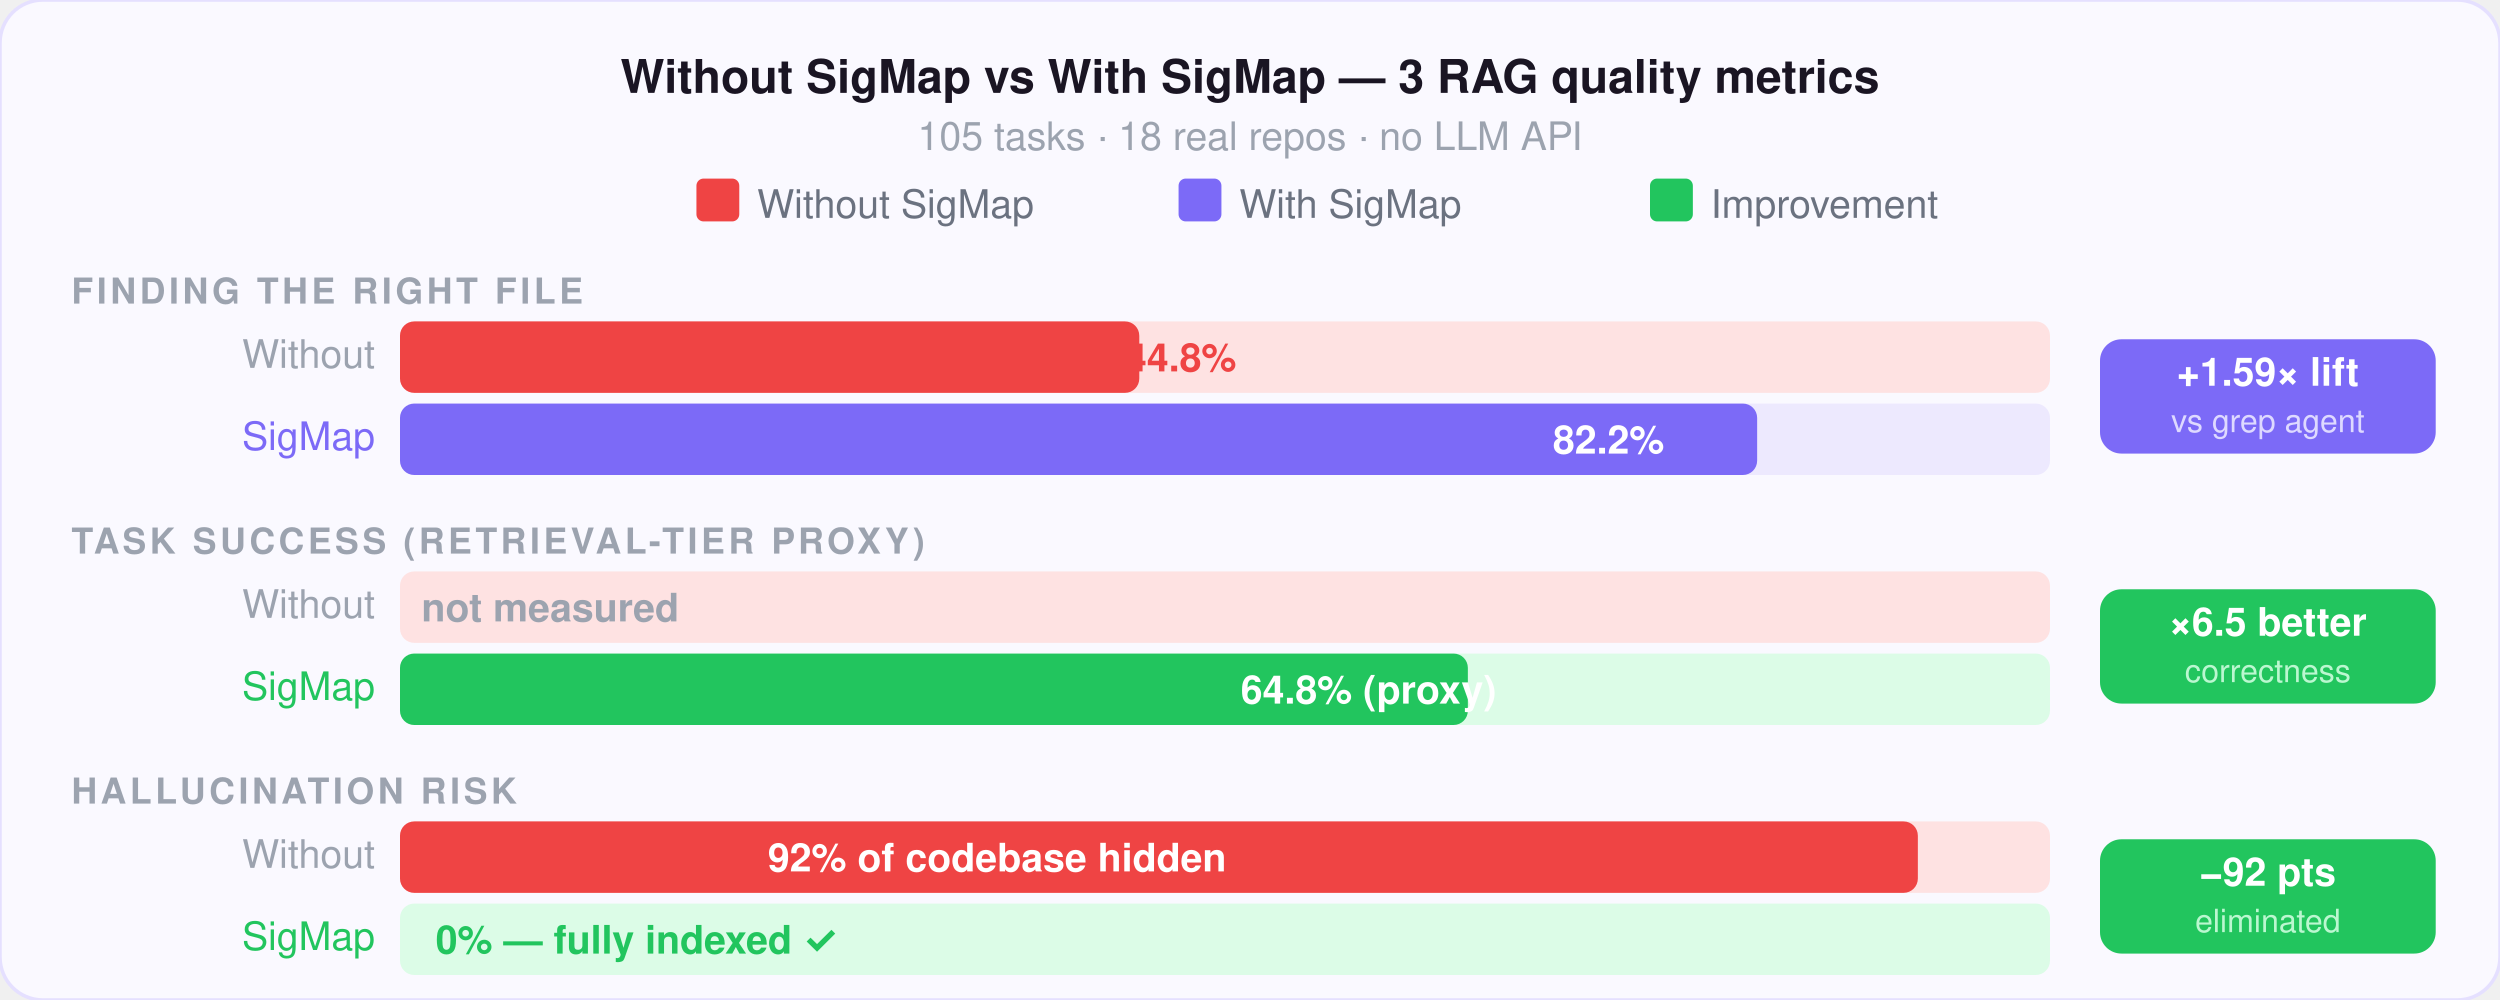
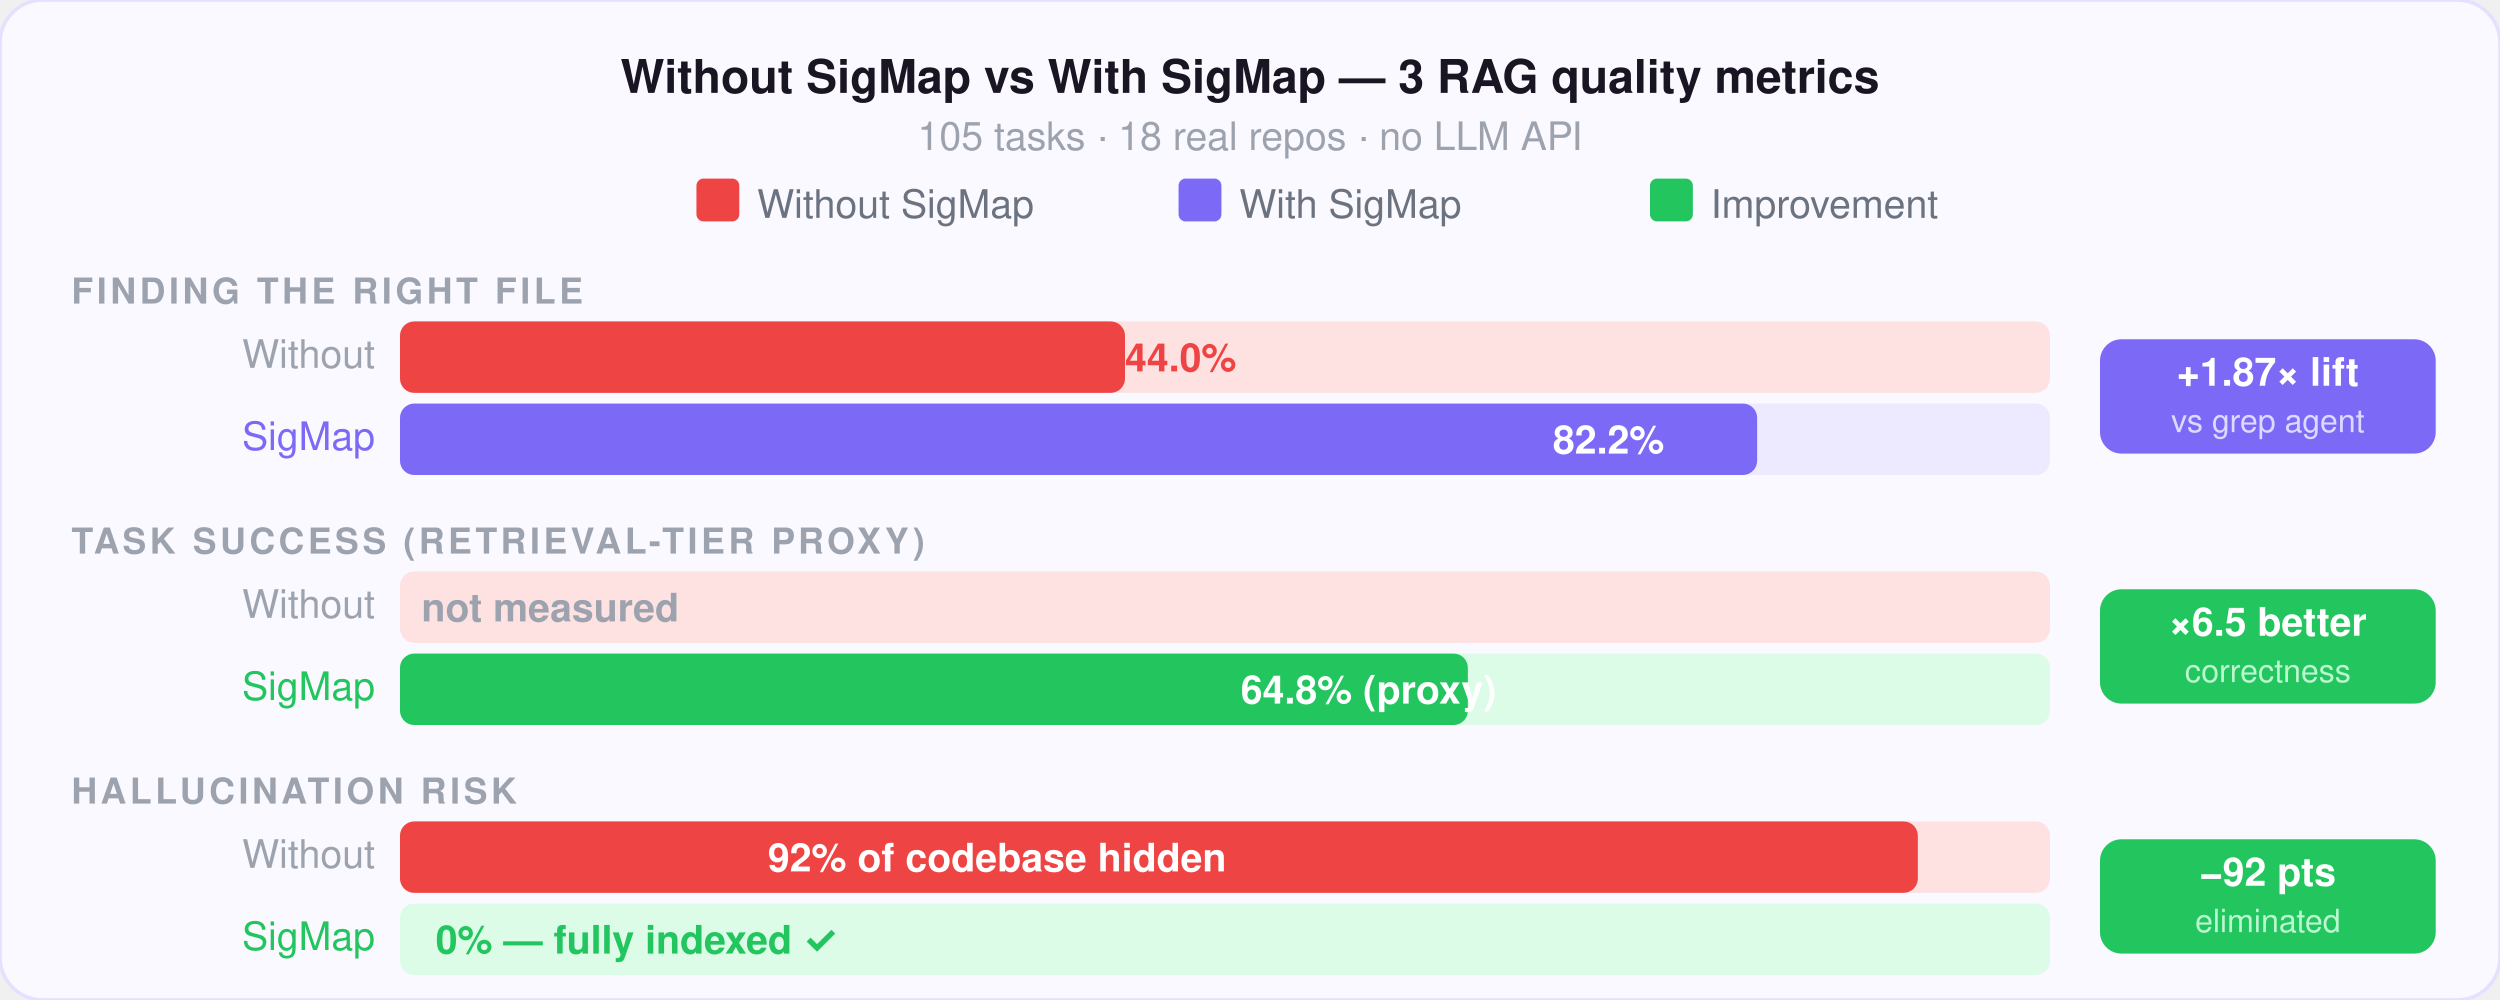
<svg xmlns="http://www.w3.org/2000/svg" viewBox="0 0 700 280" width="700" height="280" font-family="-apple-system,BlinkMacSystemFont,'Segoe UI',Helvetica,Arial,sans-serif">
  <rect width="700" height="280" fill="#faf9ff" rx="12" />
  <rect width="700" height="280" fill="none" stroke="#e5e0ff" stroke-width="1" rx="12" />
  <text x="350" y="26" text-anchor="middle" font-size="13" font-weight="700" fill="#1a1523">Without SigMap vs With SigMap — 3 RAG quality metrics</text>
  <text x="350" y="42" text-anchor="middle" font-size="11" fill="#9ca3af">105 tasks · 18 real repos · no LLM API</text>
  <rect x="195" y="50" width="12" height="12" fill="#ef4444" rx="2" />
  <text x="212" y="61" font-size="11" fill="#6b7280">Without SigMap</text>
  <rect x="330" y="50" width="12" height="12" fill="#7c6af7" rx="2" />
  <text x="347" y="61" font-size="11" fill="#6b7280">With SigMap</text>
  <rect x="462" y="50" width="12" height="12" fill="#22c55e" rx="2" />
  <text x="479" y="61" font-size="11" fill="#6b7280">Improvement</text>
  <text x="20" y="85" font-size="10" font-weight="600" fill="#9ca3af" letter-spacing="1">FINDING THE RIGHT FILE</text>
  <text x="105" y="103" text-anchor="end" font-size="11" fill="#9ca3af">Without</text>
  <rect x="112" y="90" width="462" height="20" fill="#fee2e2" rx="4" />
-   <rect x="112" y="90" width="207" height="20" fill="#ef4444" rx="4" />
-   <text x="315" y="104" font-size="11" font-weight="600" fill="#ef4444">44.8%</text>
+   <rect x="112" y="90" width="203" height="20" fill="#ef4444" rx="4" />
+   <text x="315" y="104" font-size="11" font-weight="600" fill="#ef4444">44.0%</text>
  <text x="105" y="126" text-anchor="end" font-size="11" fill="#7c6af7">SigMap</text>
  <rect x="112" y="113" width="462" height="20" fill="#ede9fe" rx="4" />
  <rect x="112" y="113" width="380" height="20" fill="#7c6af7" rx="4" />
  <text x="466" y="127" text-anchor="end" font-size="11" font-weight="700" fill="#fff">82.2%</text>
  <rect x="588" y="95" width="94" height="32" fill="#7c6af7" rx="6" />
-   <text x="635" y="108" text-anchor="middle" font-size="11" font-weight="700" fill="#fff">+1.59× lift</text>
+   <text x="635" y="108" text-anchor="middle" font-size="11" font-weight="700" fill="#fff">+1.87× lift</text>
  <text x="635" y="121" text-anchor="middle" font-size="9" fill="#ded9ff">vs grep agent</text>
  <text x="20" y="155" font-size="10" font-weight="600" fill="#9ca3af" letter-spacing="1">TASK SUCCESS (RETRIEVAL-TIER PROXY)</text>
  <text x="105" y="173" text-anchor="end" font-size="11" fill="#9ca3af">Without</text>
  <rect x="112" y="160" width="462" height="20" fill="#fee2e2" rx="4" />
  <rect x="112" y="160" width="0" height="20" fill="#ef4444" rx="4" />
  <text x="118" y="174" font-size="11" font-weight="600" fill="#9ca3af">not measured</text>
  <text x="105" y="196" text-anchor="end" font-size="11" fill="#22c55e">SigMap</text>
  <rect x="112" y="183" width="462" height="20" fill="#dcfce7" rx="4" />
  <rect x="112" y="183" width="299" height="20" fill="#22c55e" rx="4" />
  <text x="419" y="197" text-anchor="end" font-size="11" font-weight="700" fill="#fff">64.8% (proxy)</text>
  <rect x="588" y="165" width="94" height="32" fill="#22c55e" rx="6" />
  <text x="635" y="178" text-anchor="middle" font-size="11" font-weight="700" fill="#fff">×6.5 better</text>
  <text x="635" y="191" text-anchor="middle" font-size="9" fill="#bbf7d0">correctness</text>
  <text x="20" y="225" font-size="10" font-weight="600" fill="#9ca3af" letter-spacing="1">HALLUCINATION RISK</text>
  <text x="105" y="243" text-anchor="end" font-size="11" fill="#9ca3af">Without</text>
  <rect x="112" y="230" width="462" height="20" fill="#fee2e2" rx="4" />
  <rect x="112" y="230" width="425" height="20" fill="#ef4444" rx="4" />
  <text x="215" y="244" font-size="11" font-weight="700" fill="#fff">92% of codebase hidden</text>
  <text x="105" y="266" text-anchor="end" font-size="11" fill="#22c55e">SigMap</text>
  <rect x="112" y="253" width="462" height="20" fill="#dcfce7" rx="4" />
  <text x="122" y="267" font-size="11" font-weight="700" fill="#22c55e">0% — fully indexed ✓</text>
  <rect x="588" y="235" width="94" height="32" fill="#22c55e" rx="6" />
  <text x="635" y="248" text-anchor="middle" font-size="11" font-weight="700" fill="#fff">−92 pts</text>
  <text x="635" y="261" text-anchor="middle" font-size="9" fill="#bbf7d0">eliminated</text>
</svg>
